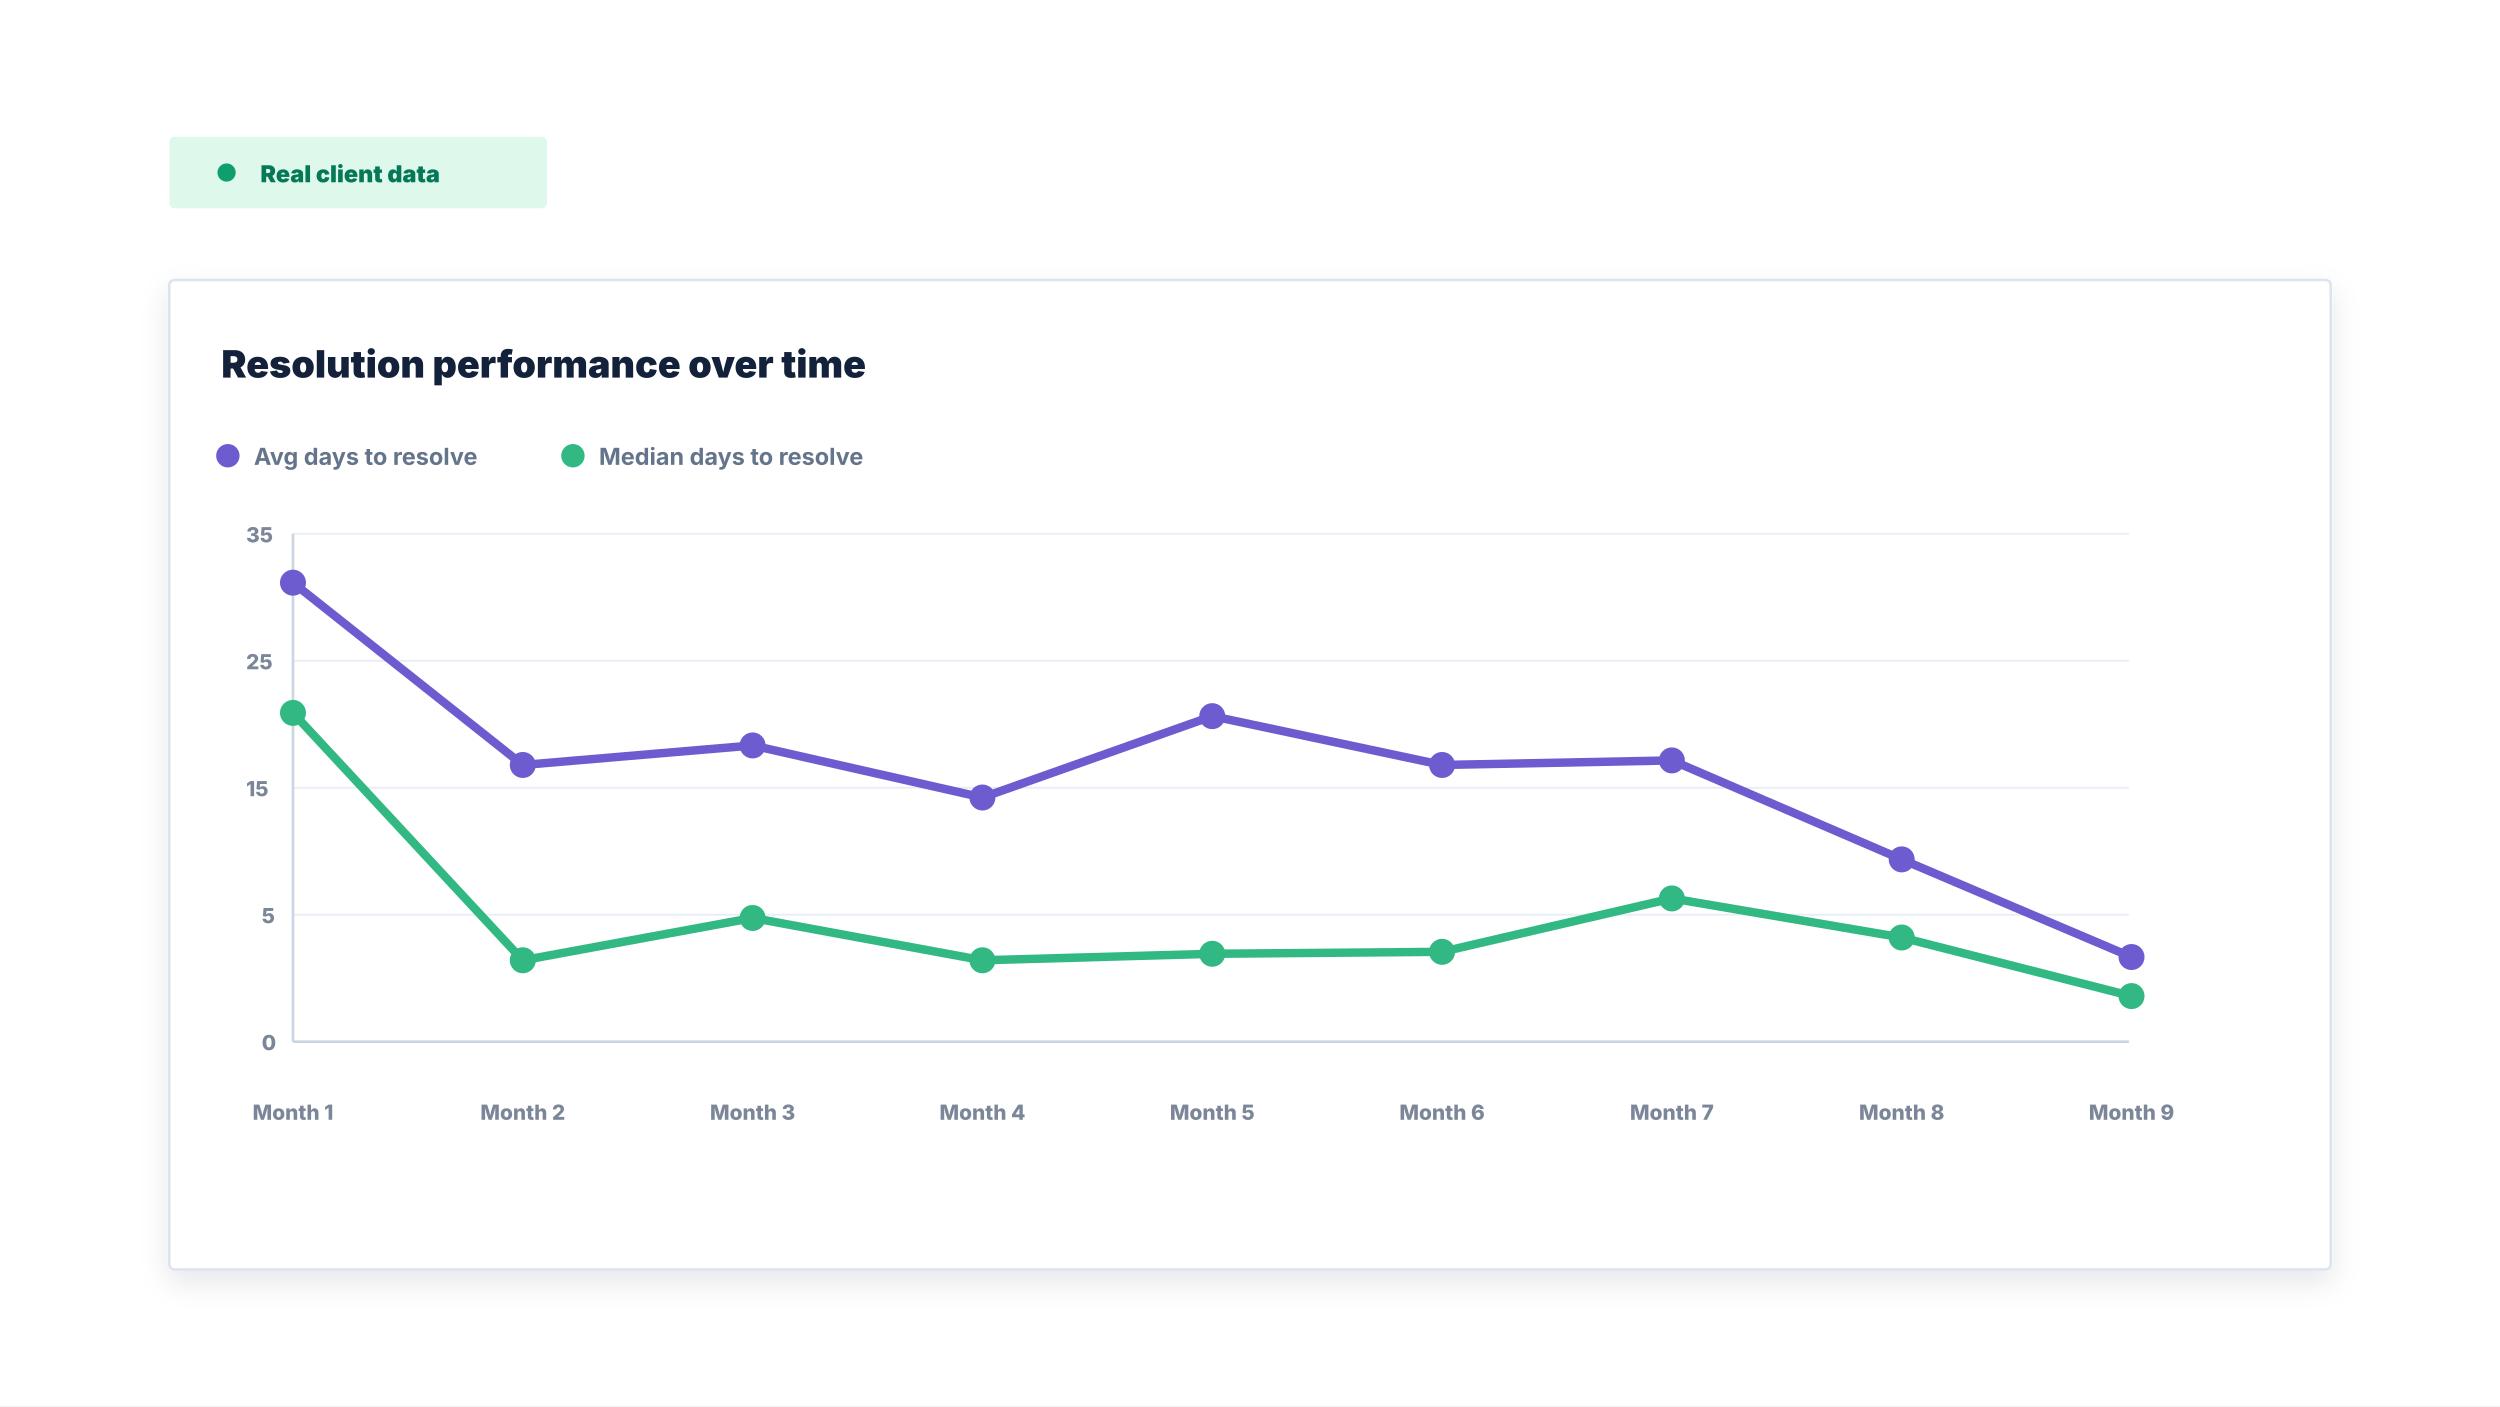
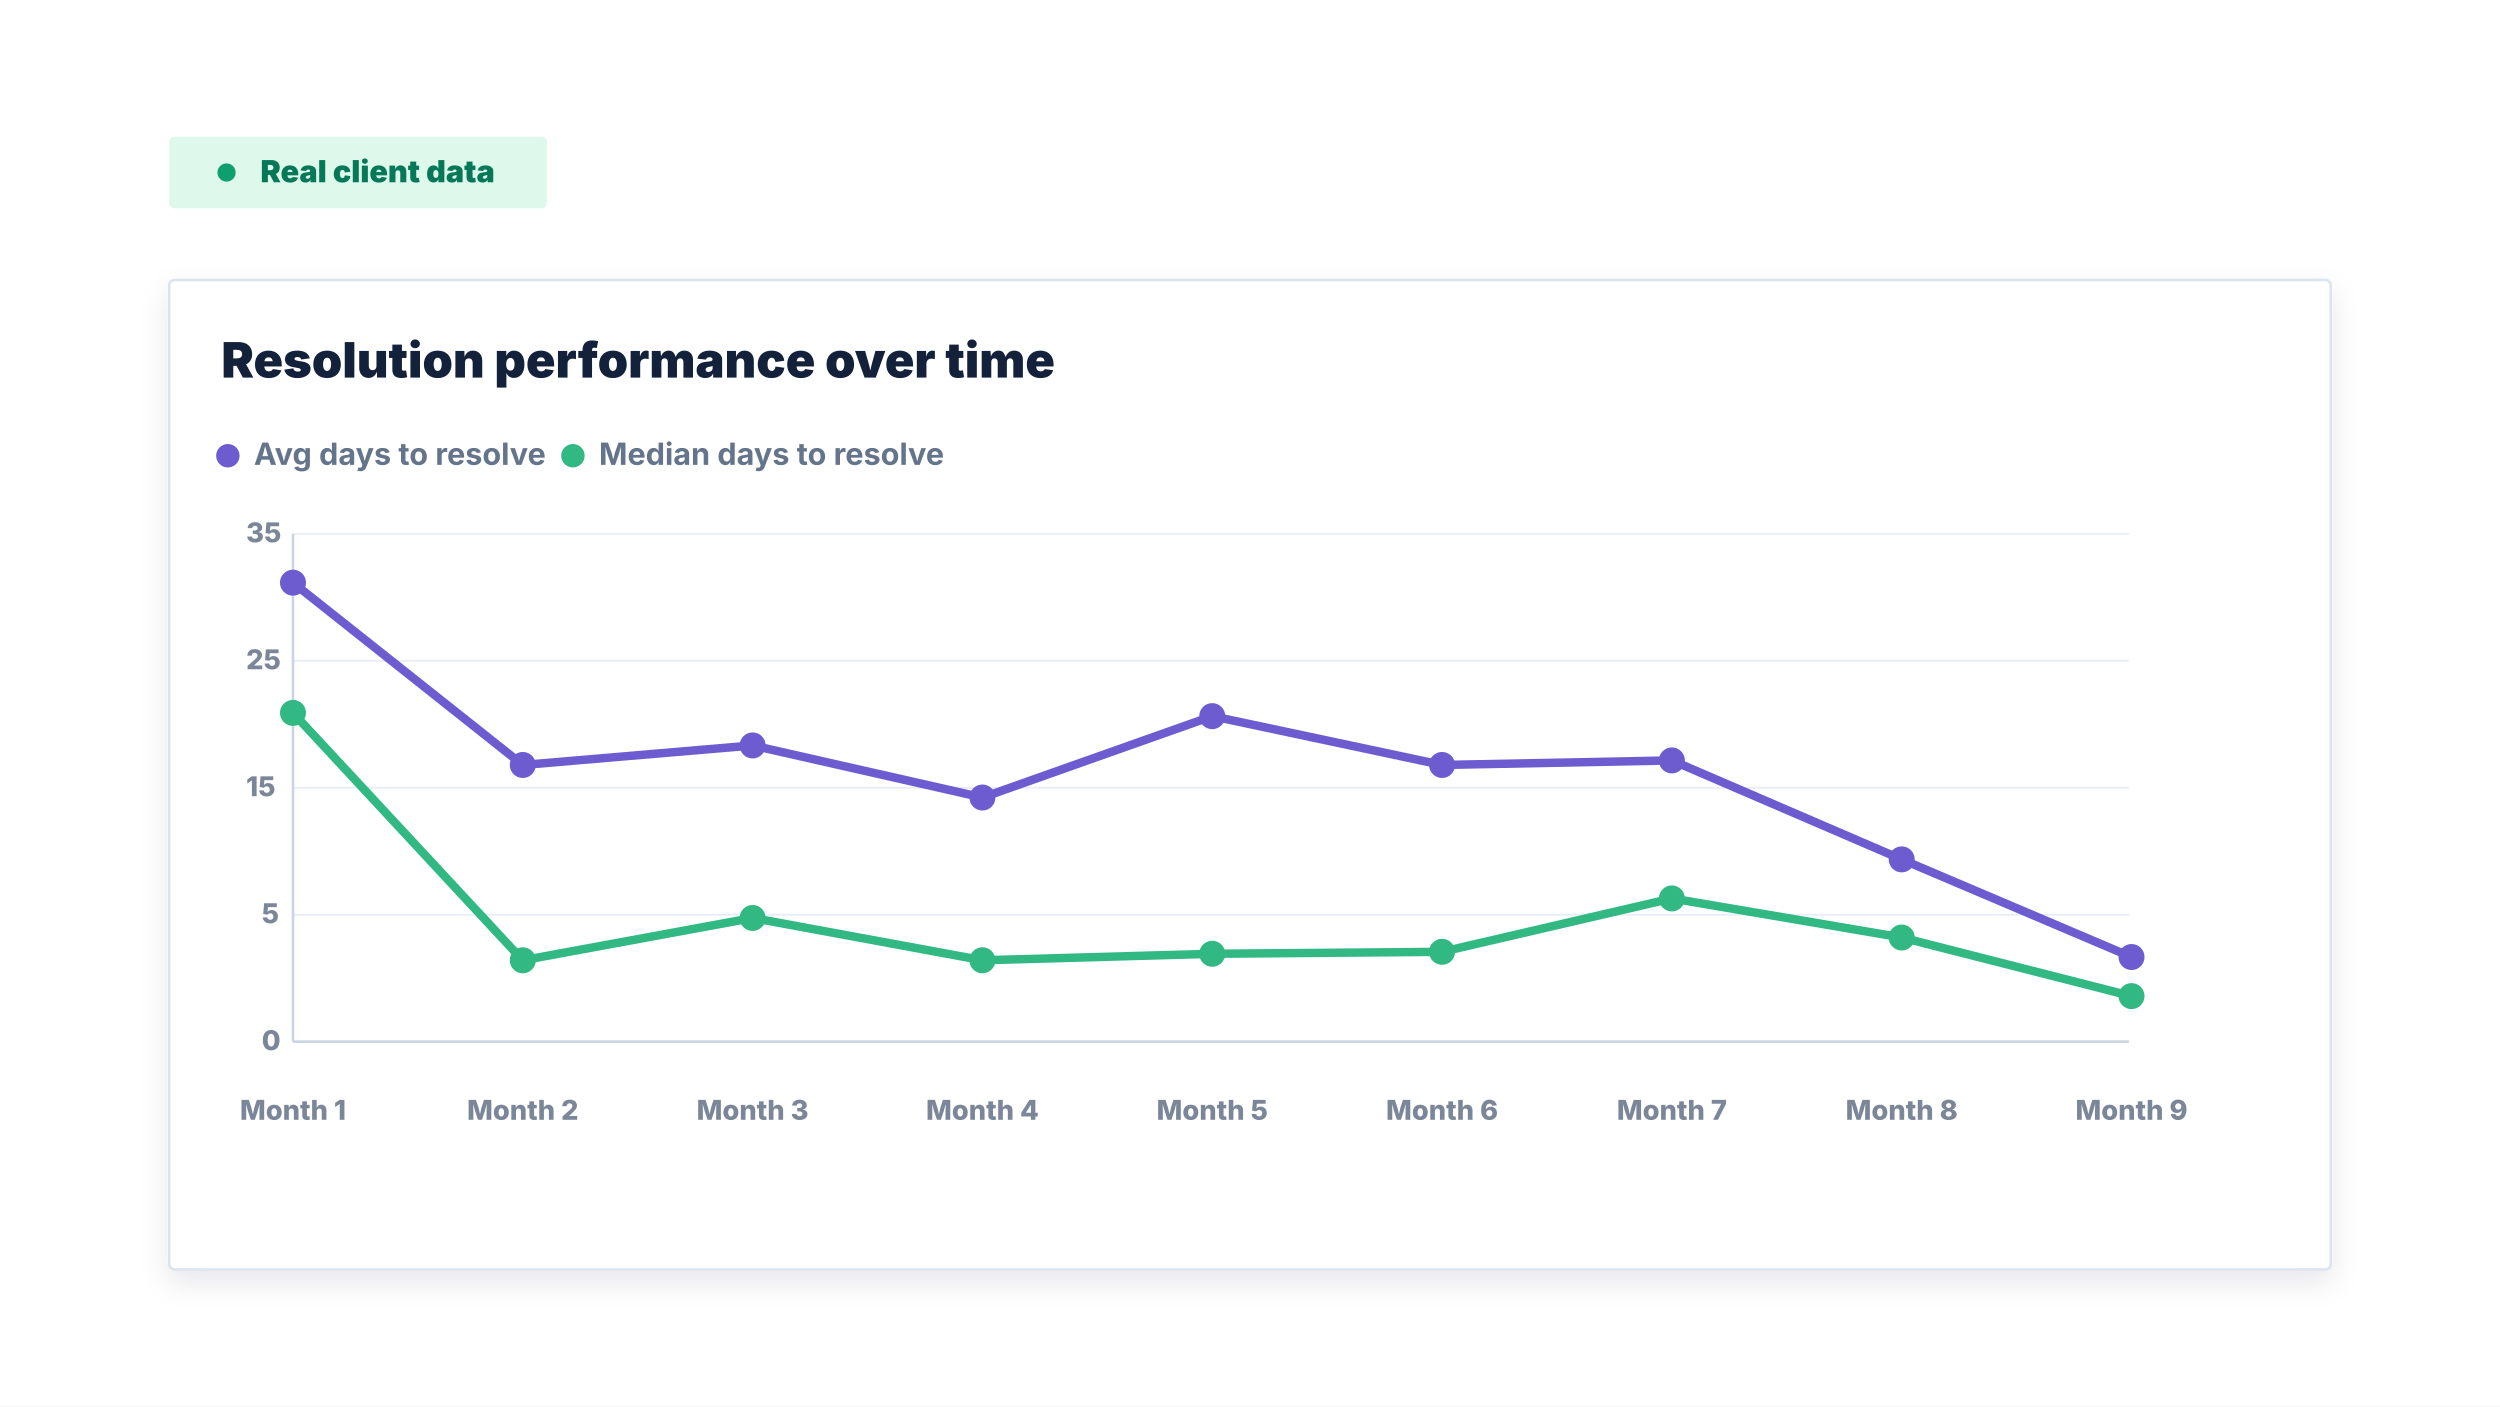
<svg xmlns="http://www.w3.org/2000/svg" width="3840" height="2160" viewBox="0 0 3840 2160" role="img" aria-labelledby="title desc">
  <defs>
    <filter id="shadow" x="-10%" y="-10%" width="120%" height="120%">
      <feDropShadow dx="0" dy="18" stdDeviation="22" flood-color="#0f172a" flood-opacity="0.10" />
    </filter>
    <style>
      text{font-family:Inter,Arial,sans-serif;letter-spacing:0}
-       .title{font-size:58px;font-weight:850;fill:#13213a}
-       .label{font-size:36px;font-weight:700;fill:#64748b}
-       .axis{font-size:32px;font-weight:760;fill:#7b8799}
+       .title{font-size:75px;font-weight:850;fill:#13213a}
+       .label{font-size:47px;font-weight:700;fill:#64748b}
+       .axis{font-size:42px;font-weight:760;fill:#7b8799}
      .card{fill:#fff;stroke:#dbe4ef;stroke-width:4;filter:url(#shadow)}
      .grid{stroke:#e8eef5;stroke-width:3}
    </style>
  </defs>
  <rect width="3840" height="2160" fill="#fff" />
  <g transform="translate(260 210)">
    <rect width="580" height="110" rx="8" fill="#dff8ec" />
    <circle cx="88" cy="55" r="14" fill="#0f9f6e" />
-     <text x="140" y="70" fill="#047857" font-size="36" font-weight="850">Real client data</text>
+     <text x="140" y="70" fill="#047857" font-size="47" font-weight="850">Real client data</text>
  </g>
  <rect x="260" y="430" width="3320" height="1520" rx="8" class="card" />
  <text x="340" y="580" class="title">Resolution performance over time</text>
  <circle cx="350" cy="700" r="18" fill="#6d5bd0" />
  <text x="390" y="714" class="label">Avg days to resolve</text>
  <circle cx="880" cy="700" r="18" fill="#31b883" />
  <text x="920" y="714" class="label">Median days to resolve</text>
  <g transform="translate(450 820)">
    <line x1="0" y1="0" x2="2820" y2="0" class="grid" />
    <line x1="0" y1="195" x2="2820" y2="195" class="grid" />
    <line x1="0" y1="390" x2="2820" y2="390" class="grid" />
    <line x1="0" y1="585" x2="2820" y2="585" class="grid" />
    <line x1="0" y1="780" x2="2820" y2="780" stroke="#cbd5e1" stroke-width="4" />
    <line x1="0" y1="0" x2="0" y2="780" stroke="#cbd5e1" stroke-width="4" />
    <text x="-72" y="13" class="axis">35</text>
    <text x="-72" y="208" class="axis">25</text>
    <text x="-72" y="403" class="axis">15</text>
    <text x="-48" y="598" class="axis">5</text>
    <text x="-48" y="793" class="axis">0</text>
    <polyline points="0,75 353,355 706,325 1059,405 1412,280 1765,355 2118,348 2471,500 2824,650" fill="none" stroke="#6d5bd0" stroke-width="13" stroke-linecap="round" stroke-linejoin="round" />
    <polyline points="0,275 353,655 706,590 1059,655 1412,645 1765,642 2118,560 2471,620 2824,710" fill="none" stroke="#31b883" stroke-width="13" stroke-linecap="round" stroke-linejoin="round" />
    <g fill="#6d5bd0">
      <circle cx="0" cy="75" r="20" />
      <circle cx="353" cy="355" r="20" />
      <circle cx="706" cy="325" r="20" />
      <circle cx="1059" cy="405" r="20" />
      <circle cx="1412" cy="280" r="20" />
      <circle cx="1765" cy="355" r="20" />
      <circle cx="2118" cy="348" r="20" />
      <circle cx="2471" cy="500" r="20" />
      <circle cx="2824" cy="650" r="20" />
    </g>
    <g fill="#31b883">
      <circle cx="0" cy="275" r="20" />
      <circle cx="353" cy="655" r="20" />
      <circle cx="706" cy="590" r="20" />
      <circle cx="1059" cy="655" r="20" />
      <circle cx="1412" cy="645" r="20" />
      <circle cx="1765" cy="642" r="20" />
      <circle cx="2118" cy="560" r="20" />
      <circle cx="2471" cy="620" r="20" />
      <circle cx="2824" cy="710" r="20" />
    </g>
    <g class="axis" text-anchor="middle">
      <text x="0" y="900">Month 1</text>
      <text x="353" y="900">Month 2</text>
      <text x="706" y="900">Month 3</text>
      <text x="1059" y="900">Month 4</text>
      <text x="1412" y="900">Month 5</text>
      <text x="1765" y="900">Month 6</text>
      <text x="2118" y="900">Month 7</text>
      <text x="2471" y="900">Month 8</text>
      <text x="2824" y="900">Month 9</text>
    </g>
  </g>
</svg>
